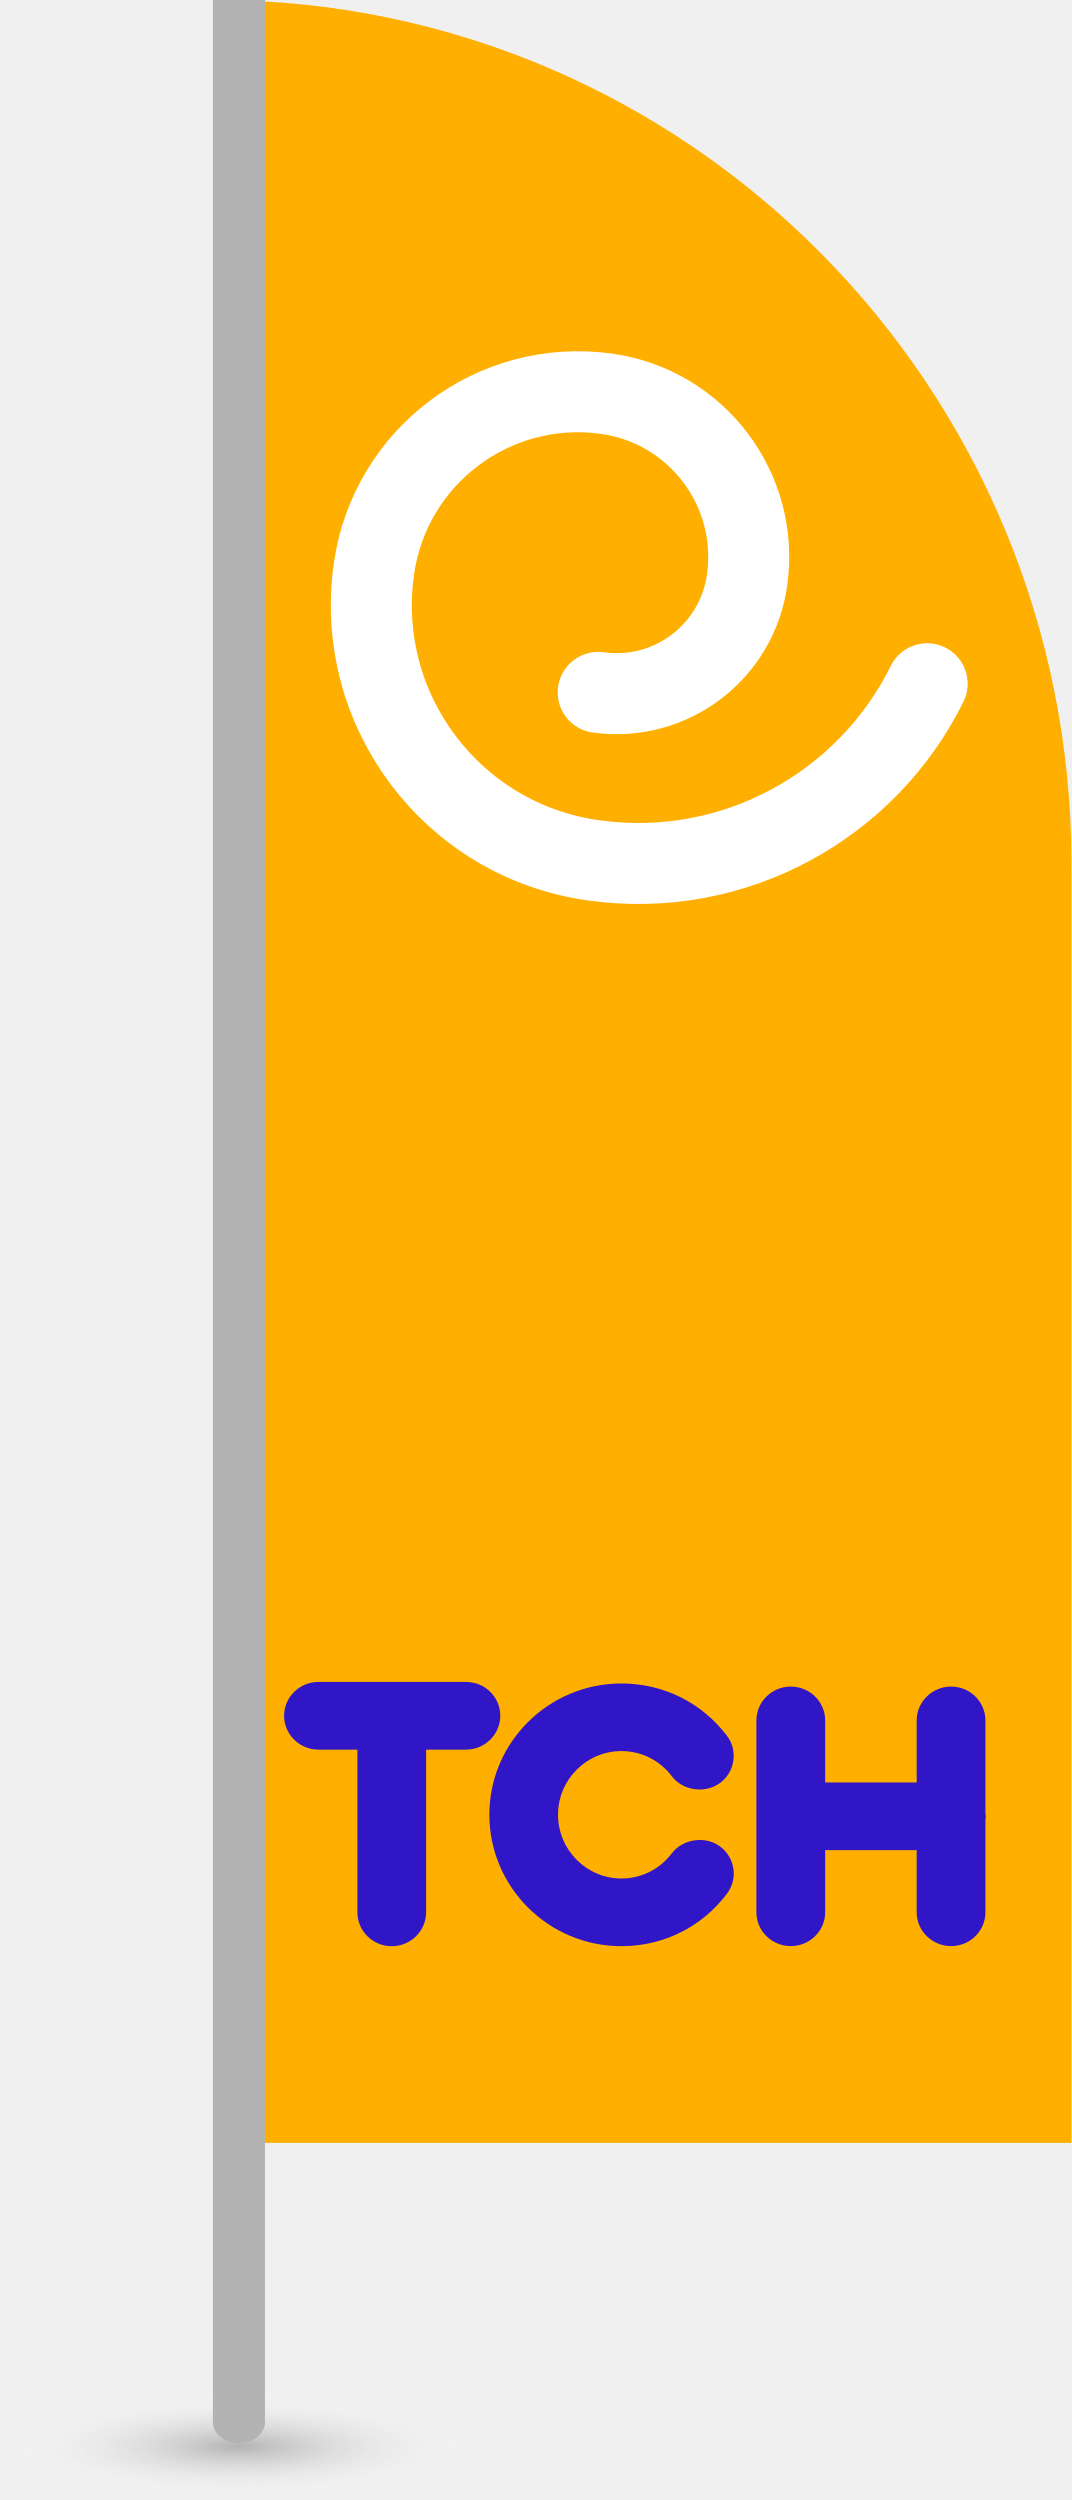
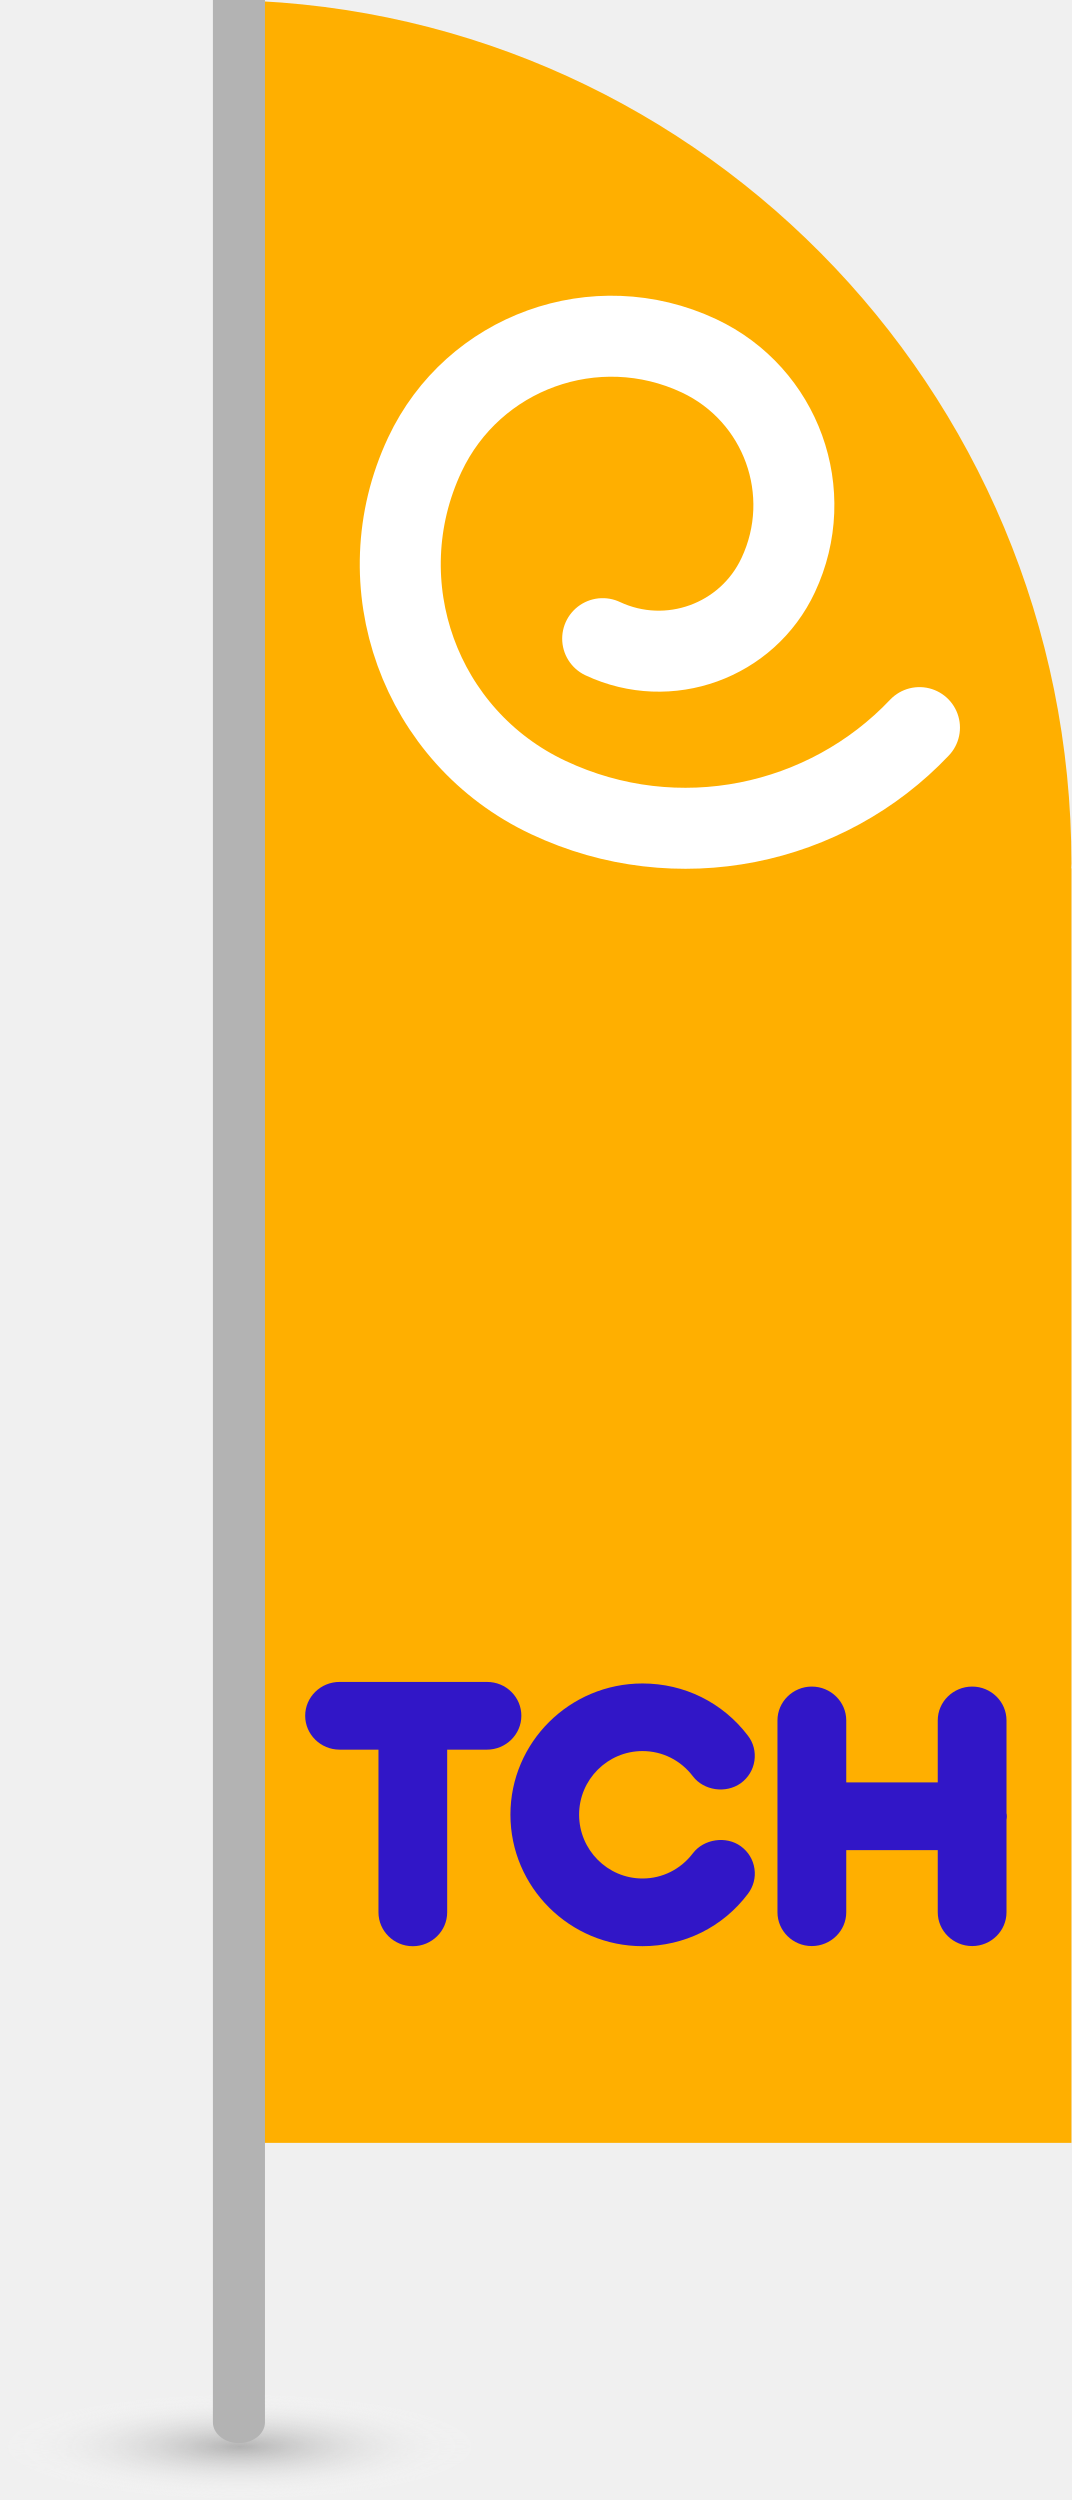
- <svg xmlns="http://www.w3.org/2000/svg" version="1.1" id="Слой_1" x="0px" y="0px" width="30px" height="70px" viewBox="-3 -23 30 70" enable-background="new -3 -23 30 70" xml:space="preserve">
-   <radialGradient id="SVGID_1_" cx="3.711" cy="53.141" r="3.703" gradientTransform="matrix(1.8124 0 0 0.4037 -3.0156 24.0493)" gradientUnits="userSpaceOnUse">
+ <svg xmlns="http://www.w3.org/2000/svg" version="1.1" id="Слой_1" x="0px" y="0px" width="30px" height="70px" viewBox="0 0 30 70" enable-background="new 0 0 30 70" xml:space="preserve">
+   <radialGradient id="SVGID_1_" cx="128.518" cy="-981.506" r="3.699" gradientTransform="matrix(1.8124 0 0 -0.4037 -226.2122 -327.7322)" gradientUnits="userSpaceOnUse">
    <stop offset="0" style="stop-color:#B3B3B3" />
    <stop offset="1" style="stop-color:#FFFFFF;stop-opacity:0" />
  </radialGradient>
-   <ellipse fill="url(#SVGID_1_)" cx="3.712" cy="45.505" rx="6.712" ry="1.495" />
-   <path fill="#FFAF00" d="M27,1.18C27-12.174,16.263-23,3.021-23c-0.017,0-0.033,0.003-0.049,0.003V1.314v0.015V37H27V1.314h-0.007  C26.995,1.27,27,1.226,27,1.18z" />
-   <path fill="none" stroke="#FFFFFF" stroke-width="2.268" stroke-linecap="round" stroke-miterlimit="10" d="M22.96-3.855  c-1.674,3.398-5.391,5.499-9.347,4.944C9.667,0.538,6.915-3.108,7.468-7.059c0.441-3.155,3.357-5.357,6.516-4.916  c2.527,0.354,4.29,2.686,3.935,5.213c-0.28,2.021-2.146,3.432-4.169,3.149" />
+   <ellipse fill="url(#SVGID_1_)" cx="6.712" cy="68.505" rx="6.712" ry="1.495" />
+   <path fill="#FFAF00" d="M30,24.18C30,10.826,19.264,0,6.021,0C6.004,0,5.988,0.002,5.972,0.002v24.311v0.015V60H30V24.313h-0.007  C29.995,24.27,30,24.226,30,24.18z" />
+   <path fill="none" stroke="#FFFFFF" stroke-width="2.268" stroke-linecap="round" stroke-miterlimit="10" d="M25.745,20.373  c-2.603,2.751-6.775,3.66-10.387,1.96c-3.607-1.692-5.159-5.988-3.464-9.6c1.354-2.884,4.788-4.125,7.676-2.771  c2.31,1.085,3.305,3.833,2.219,6.143c-0.865,1.848-3.064,2.645-4.914,1.777" />
  <g>
-     <path fill="#3116C7" d="M11.008,25.041c0-0.25-0.097-0.485-0.275-0.664c-0.182-0.183-0.427-0.283-0.688-0.283H5.918   c-0.531,0-0.963,0.425-0.963,0.947c0,0.523,0.432,0.949,0.963,0.949h1.089v4.555c0,0.523,0.431,0.949,0.961,0.949   c0.531,0,0.963-0.426,0.963-0.949V25.99h1.113C10.576,25.99,11.008,25.564,11.008,25.041z" />
-     <path fill="#3116C7" d="M24.592,27.771v-2.598c0-0.523-0.431-0.949-0.96-0.949c-0.532,0-0.965,0.426-0.965,0.949v1.736h-2.562   v-1.736c0-0.523-0.433-0.949-0.964-0.949c-0.53,0-0.962,0.426-0.962,0.949v5.371c0,0.522,0.432,0.947,0.962,0.947   c0.531,0,0.964-0.425,0.964-0.947v-1.74h2.562v1.74c0,0.522,0.433,0.947,0.965,0.947c0.529,0,0.96-0.425,0.96-0.947v-2.589   c0.005-0.033,0.009-0.064,0.009-0.099S24.597,27.792,24.592,27.771z" />
-     <path fill="#3116C7" d="M15.811,28.893c-0.341,0.448-0.854,0.705-1.41,0.705c-0.979,0-1.776-0.802-1.776-1.787   c0-0.982,0.797-1.781,1.776-1.781c0.557,0,1.07,0.257,1.41,0.705c0.303,0.401,0.922,0.495,1.343,0.193   c0.208-0.151,0.343-0.374,0.38-0.627c0.036-0.251-0.027-0.501-0.182-0.703c-0.705-0.928-1.781-1.461-2.952-1.461   c-2.039,0-3.698,1.648-3.698,3.674c0,2.03,1.659,3.682,3.698,3.682c1.173,0,2.249-0.534,2.952-1.465   c0.154-0.203,0.22-0.453,0.183-0.703c-0.036-0.253-0.172-0.477-0.381-0.629C16.744,28.396,16.114,28.49,15.811,28.893z" />
+     <path fill="#3116C7" d="M14.598,48.041c0-0.25-0.097-0.485-0.275-0.664c-0.182-0.184-0.427-0.283-0.688-0.283H9.508   c-0.531,0-0.963,0.425-0.963,0.947s0.432,0.949,0.963,0.949h1.089v4.555c0,0.522,0.431,0.949,0.961,0.949   c0.531,0,0.963-0.427,0.963-0.949V48.99h1.113C14.166,48.99,14.598,48.563,14.598,48.041z" />
+     <path fill="#3116C7" d="M28.182,50.771v-2.599c0-0.522-0.431-0.948-0.96-0.948c-0.532,0-0.965,0.426-0.965,0.948v1.736h-2.562   v-1.736c0-0.522-0.434-0.948-0.965-0.948c-0.529,0-0.961,0.426-0.961,0.948v5.371c0,0.522,0.432,0.947,0.961,0.947   c0.531,0,0.965-0.425,0.965-0.947v-1.739h2.562v1.739c0,0.522,0.433,0.947,0.965,0.947c0.529,0,0.96-0.425,0.96-0.947v-2.588   c0.006-0.033,0.01-0.064,0.01-0.1S28.188,50.791,28.182,50.771z" />
+     <path fill="#3116C7" d="M19.4,51.893c-0.34,0.447-0.854,0.705-1.41,0.705c-0.979,0-1.775-0.803-1.775-1.787   c0-0.982,0.797-1.781,1.775-1.781c0.558,0,1.07,0.258,1.41,0.705c0.303,0.4,0.922,0.495,1.344,0.193   c0.207-0.151,0.343-0.374,0.38-0.627c0.036-0.252-0.027-0.502-0.183-0.703c-0.705-0.928-1.781-1.461-2.951-1.461   c-2.039,0-3.698,1.648-3.698,3.674c0,2.029,1.659,3.682,3.698,3.682c1.172,0,2.248-0.533,2.951-1.465   c0.154-0.203,0.221-0.453,0.184-0.703c-0.036-0.253-0.172-0.477-0.381-0.629C20.334,51.396,19.703,51.49,19.4,51.893z" />
  </g>
-   <path fill="#B3B3B3" d="M2.961-23v67.823c0,0.322,0.327,0.584,0.729,0.584c0.403,0,0.729-0.262,0.729-0.584V-23H2.961z" />
+   <path fill="#B3B3B3" d="M5.961,0v67.823c0,0.322,0.327,0.584,0.729,0.584c0.403,0,0.729-0.262,0.729-0.584V0H5.961z" />
</svg>
